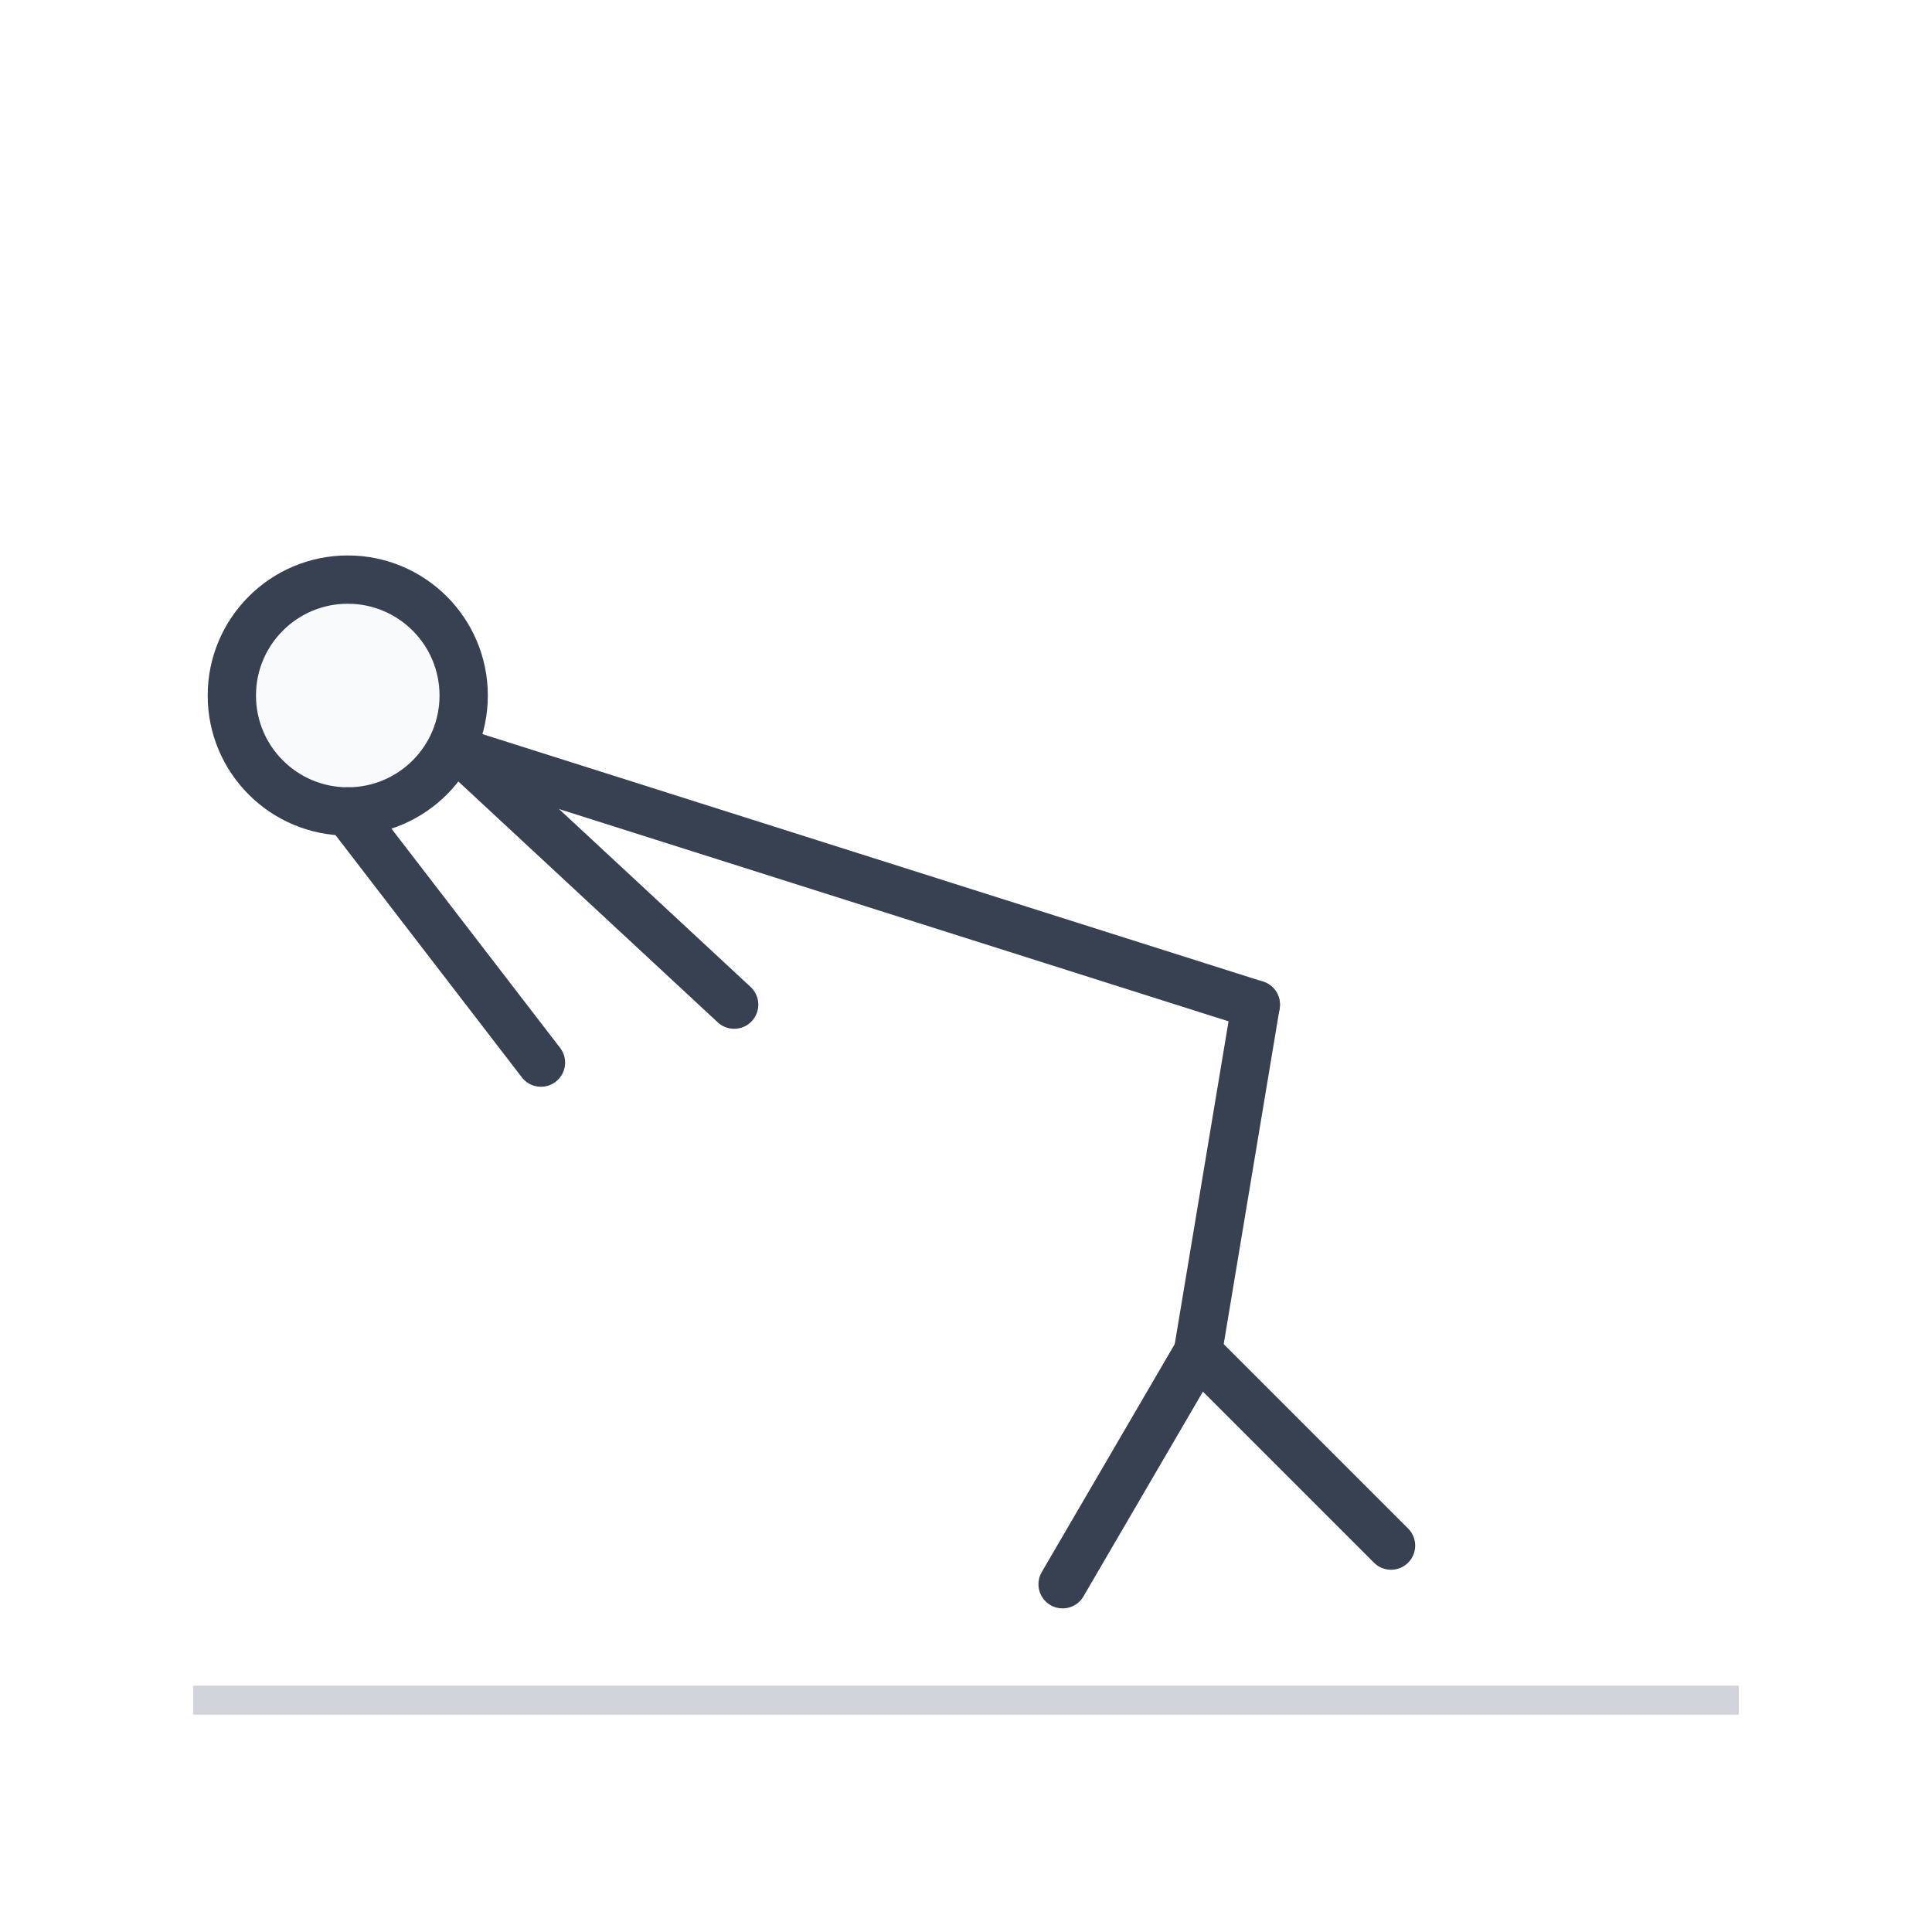
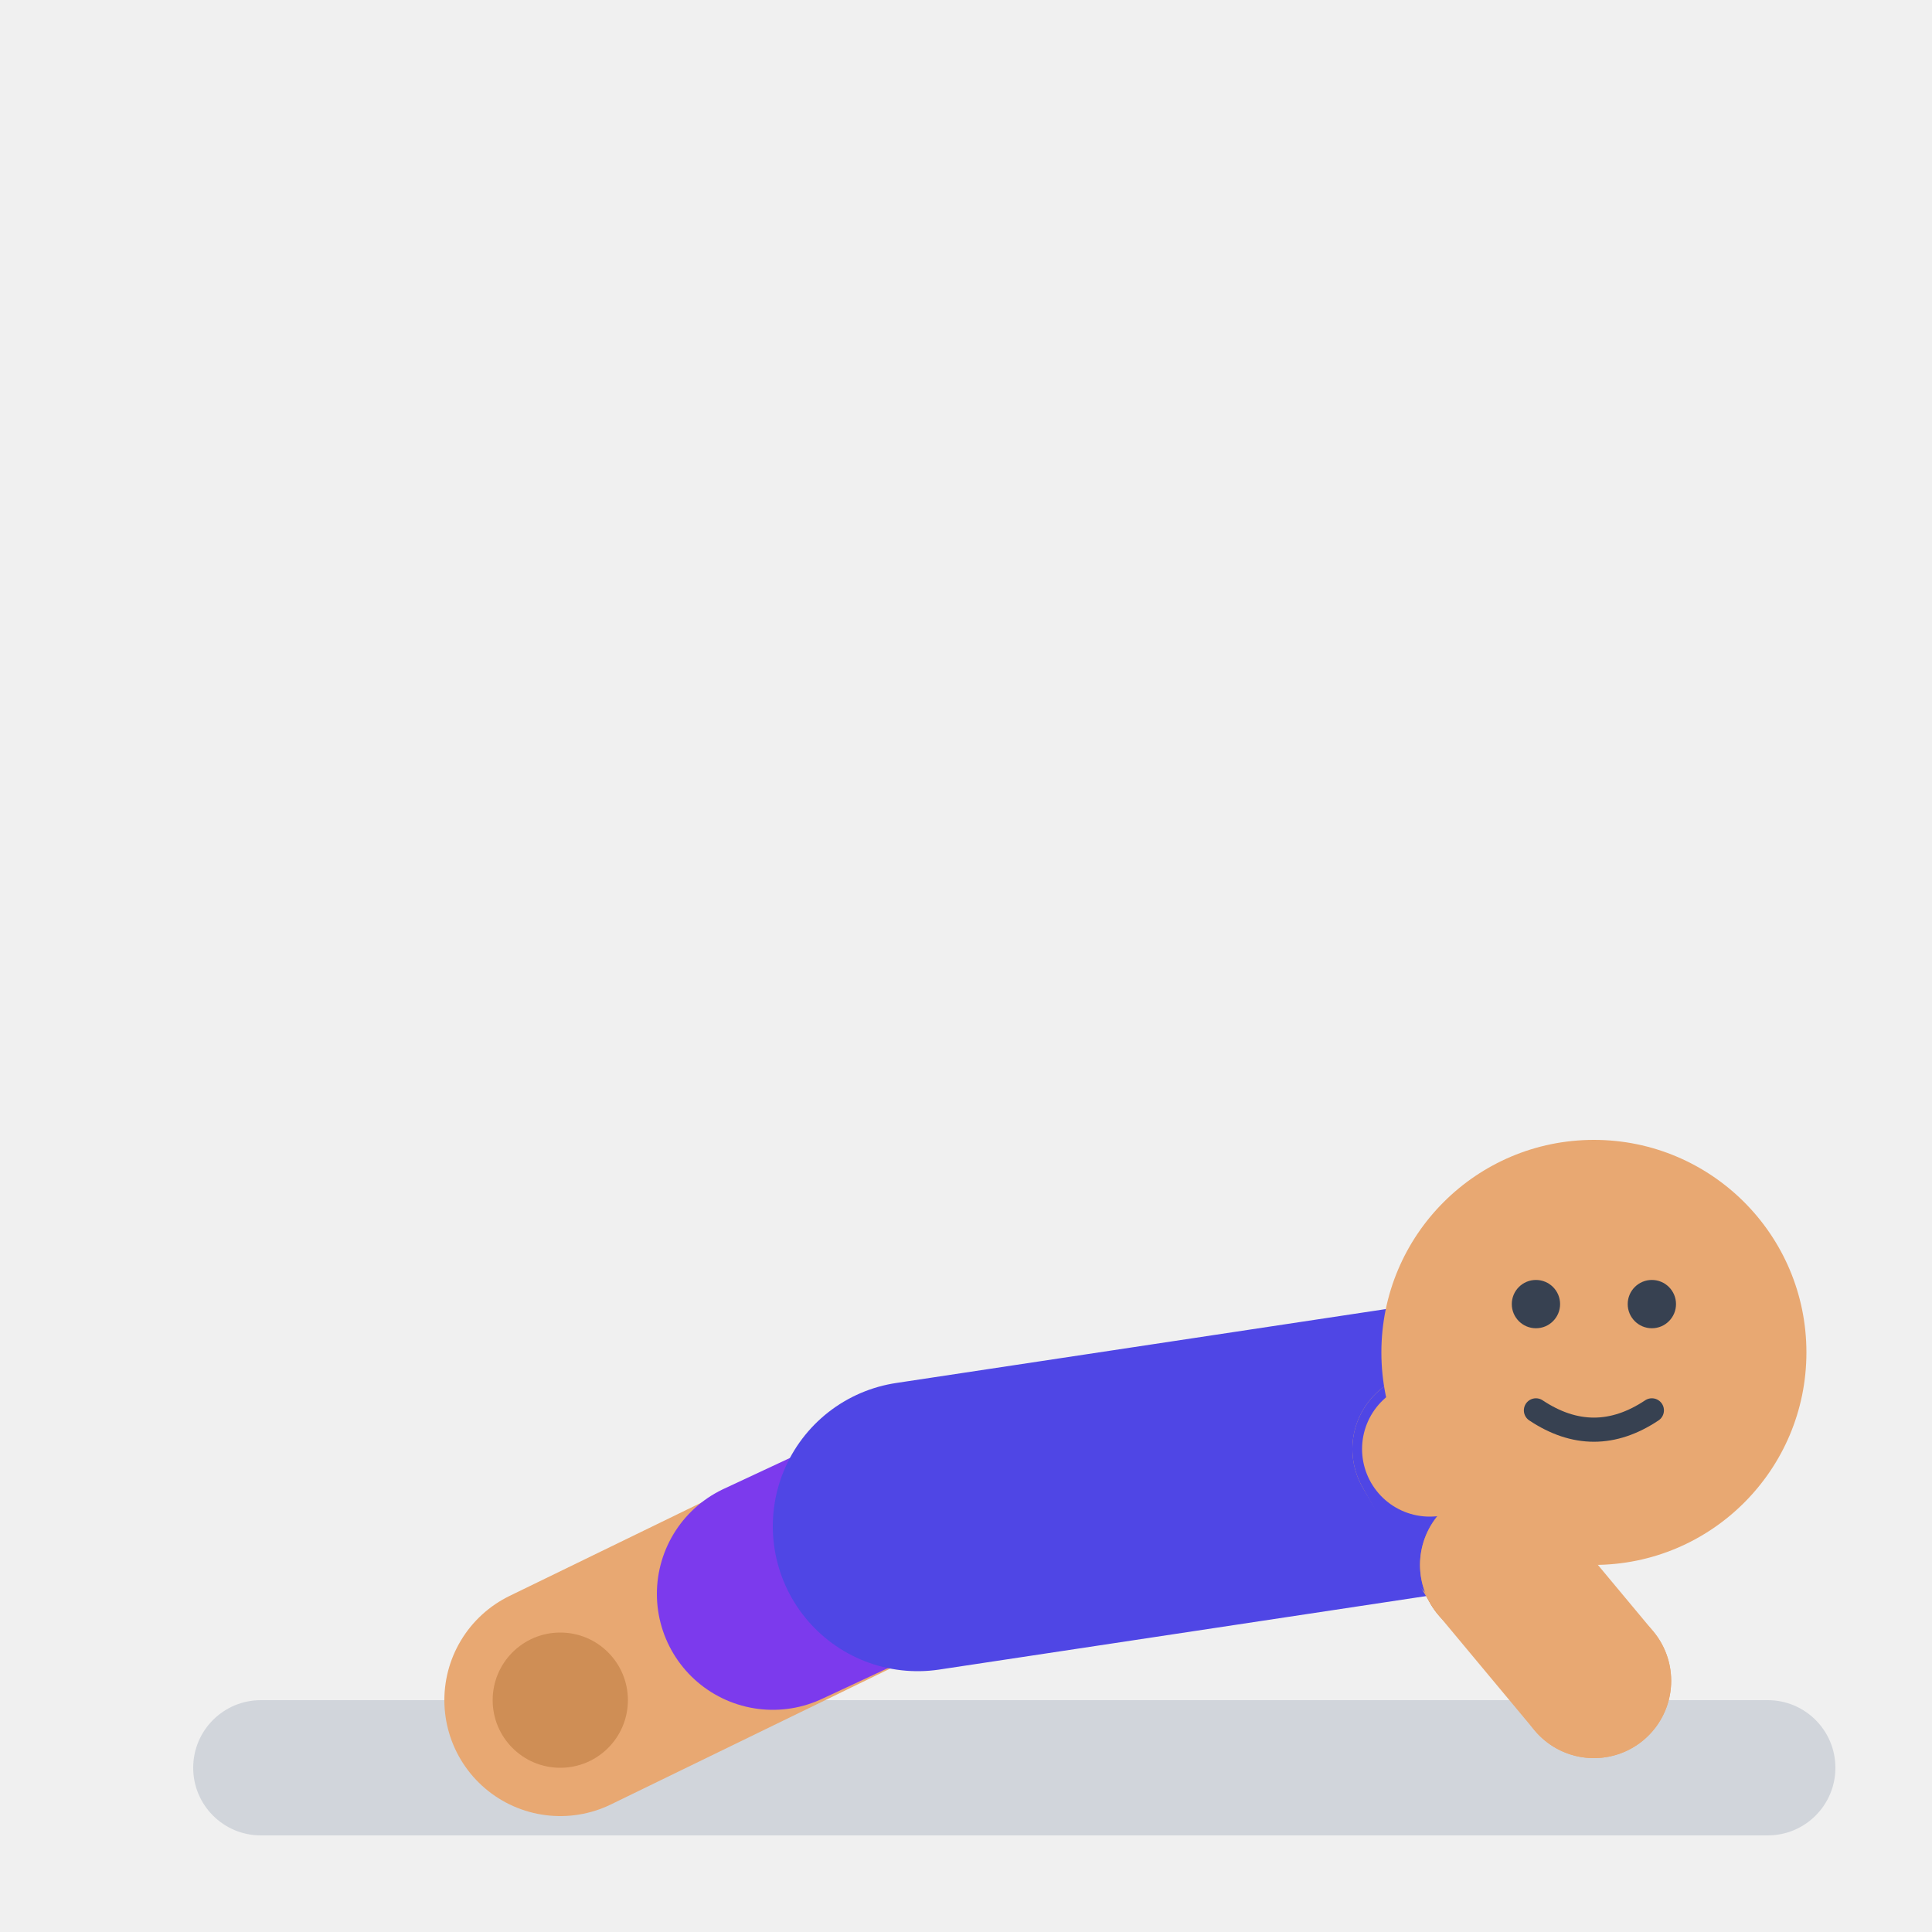
- <svg xmlns="http://www.w3.org/2000/svg" viewBox="0 0 100 100" width="100" height="100">
-   <rect width="100" height="100" fill="white" />
-   <line x1="10" y1="88" x2="90" y2="88" stroke="#d1d5db" stroke-width="1.5" />
-   <circle cx="18" cy="36" r="6" fill="#f9fafb" stroke="#374151" stroke-width="2.5" />
-   <line x1="24" y1="39" x2="65" y2="52" stroke="#374151" stroke-width="2.5" stroke-linecap="round" />
-   <line x1="18" y1="42" x2="28" y2="55" stroke="#374151" stroke-width="2.5" stroke-linecap="round" />
-   <line x1="24" y1="39" x2="38" y2="52" stroke="#374151" stroke-width="2.5" stroke-linecap="round" />
-   <line x1="65" y1="52" x2="62" y2="70" stroke="#374151" stroke-width="2.5" stroke-linecap="round" />
-   <line x1="62" y1="70" x2="55" y2="82" stroke="#374151" stroke-width="2.5" stroke-linecap="round" />
-   <line x1="62" y1="70" x2="72" y2="80" stroke="#374151" stroke-width="2.5" stroke-linecap="round" />
+ <svg xmlns="http://www.w3.org/2000/svg" viewBox="0 0 200 200" width="200" height="200">
+   <rect x="20" y="176" width="170" height="14" rx="7" fill="#D1D5DB" />
+   <line x1="95" y1="158" x2="58" y2="176" stroke="#E8A872" stroke-width="24" stroke-linecap="round" />
+   <line x1="95" y1="158" x2="80" y2="165" stroke="#7C3AED" stroke-width="24" stroke-linecap="round" />
+   <circle cx="58" cy="176" r="7" fill="#CF8E55" />
+   <line x1="148" y1="150" x2="95" y2="158" stroke="#4F46E5" stroke-width="30" stroke-linecap="round" />
+   <line x1="148" y1="150" x2="155" y2="162" stroke="#E8A872" stroke-width="16" stroke-linecap="round" />
+   <line x1="148" y1="150" x2="153" y2="159" stroke="#4F46E5" stroke-width="16" stroke-linecap="round" />
+   <circle cx="155" cy="162" r="8" fill="#CF8E55" />
+   <line x1="155" y1="162" x2="165" y2="174" stroke="#E8A872" stroke-width="16" stroke-linecap="round" />
+   <circle cx="165" cy="174" r="8" fill="#E8A872" />
+   <line x1="148" y1="150" x2="158" y2="144" stroke="#E8A872" stroke-width="14" stroke-linecap="round" />
+   <circle cx="165" cy="140" r="22" fill="#E8A872" />
+   <circle cx="159" cy="135" r="2.5" fill="#374151" />
+   <circle cx="171" cy="135" r="2.5" fill="#374151" />
+   <path d="M159,146 Q165,150 171,146" stroke="#374151" stroke-width="2.5" fill="none" stroke-linecap="round" />
</svg>
